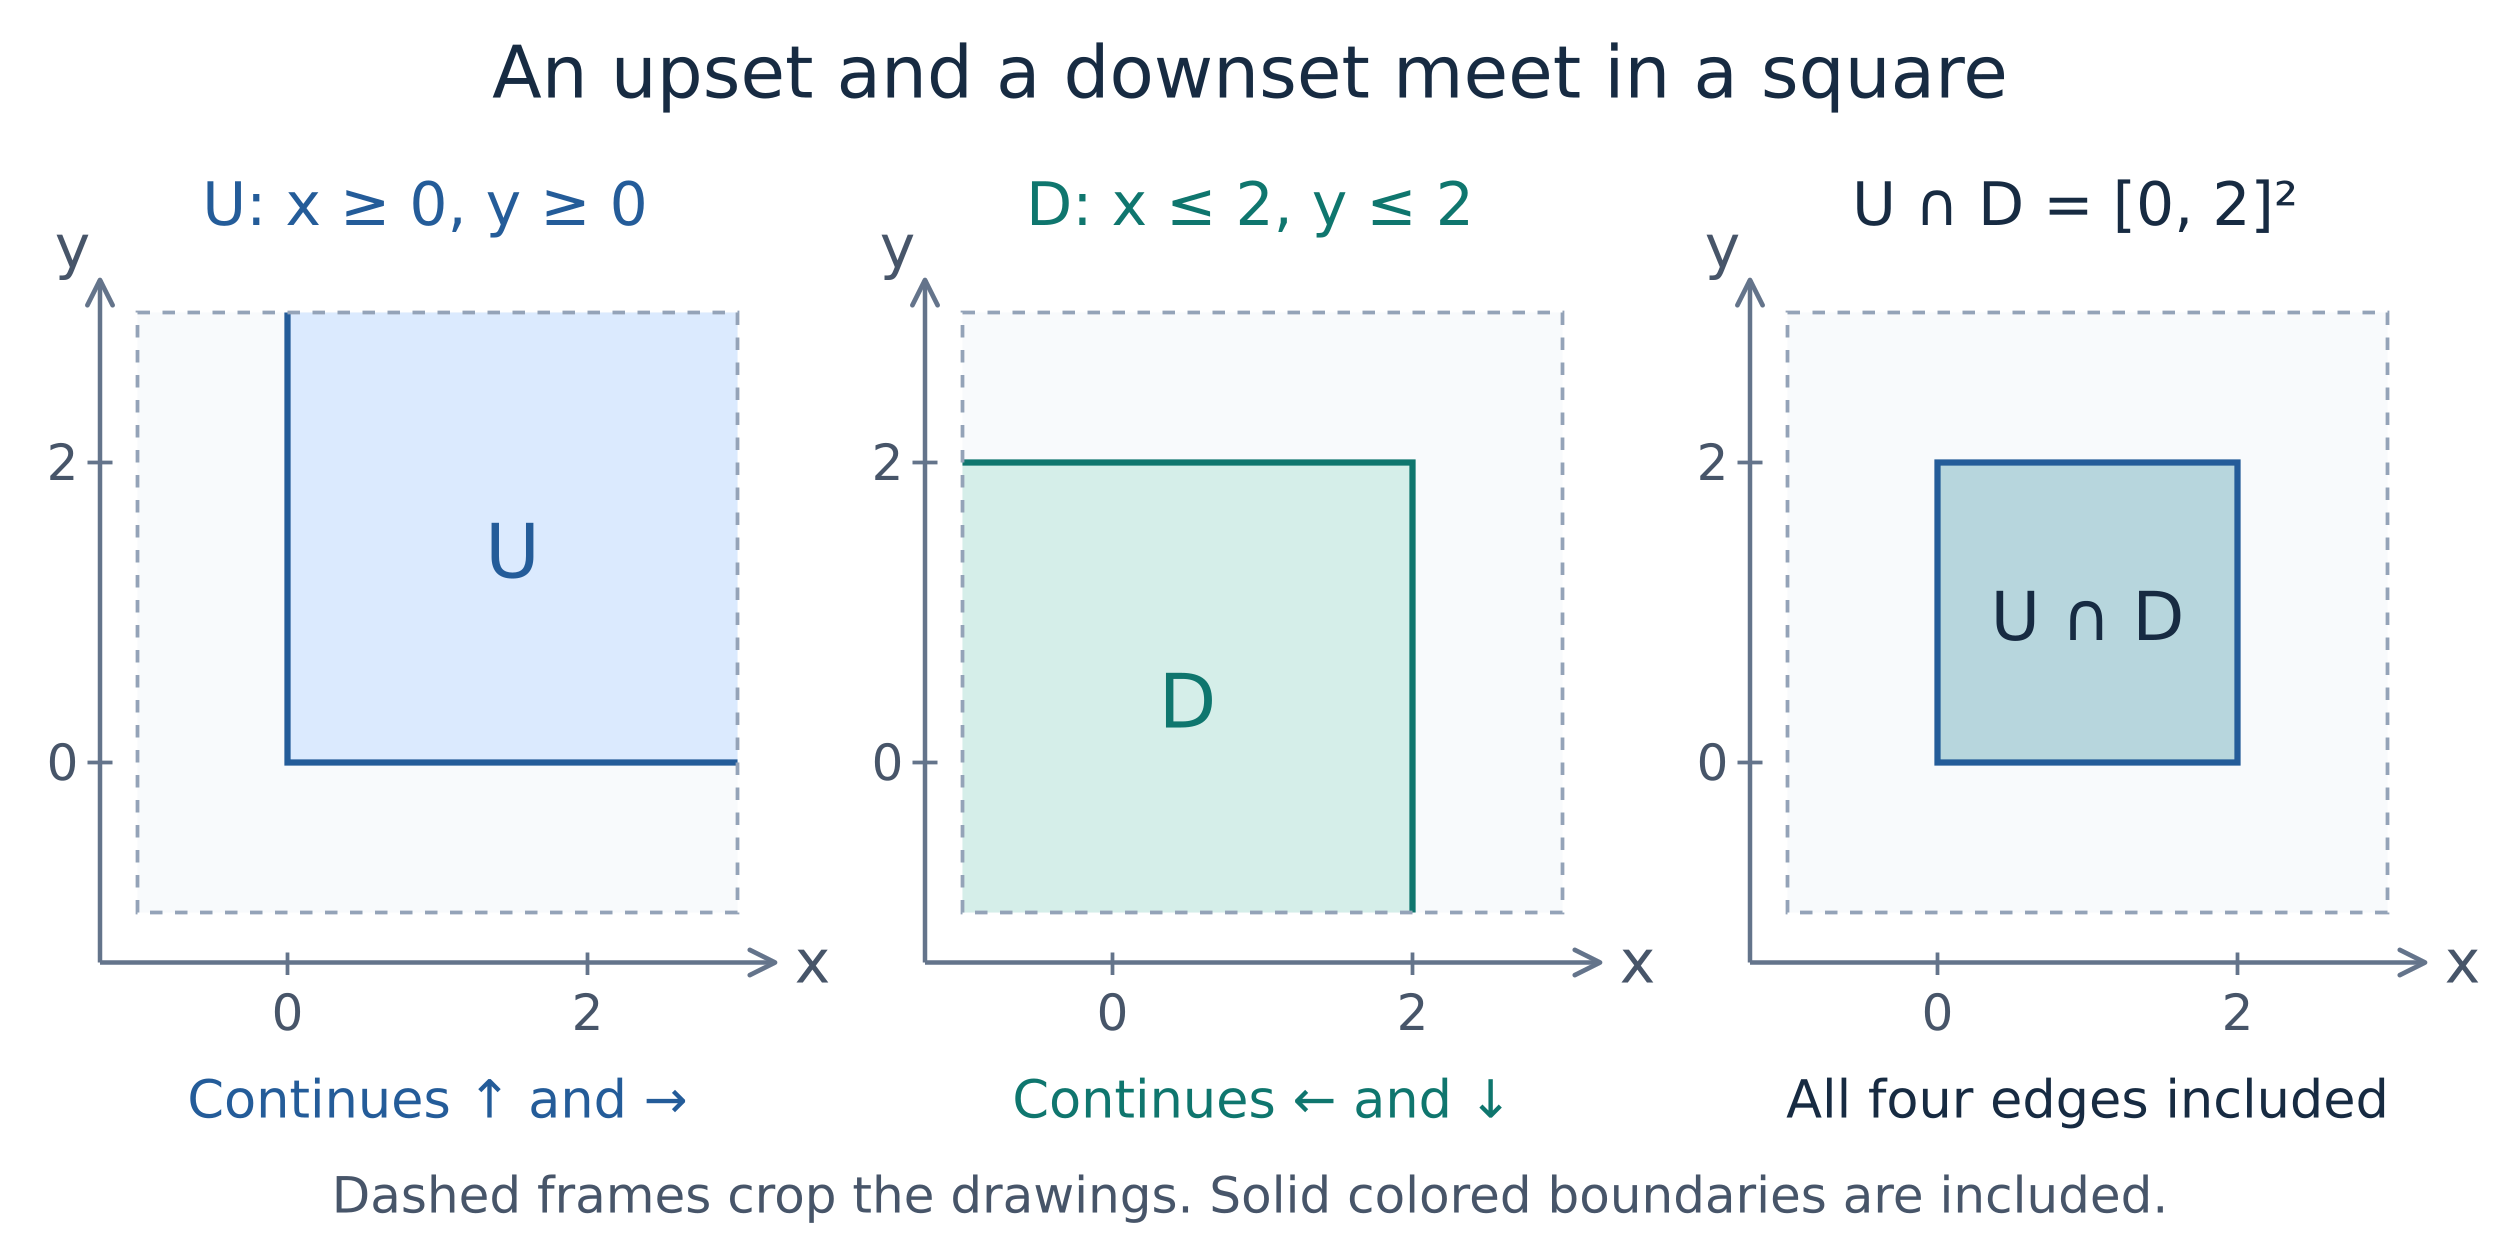
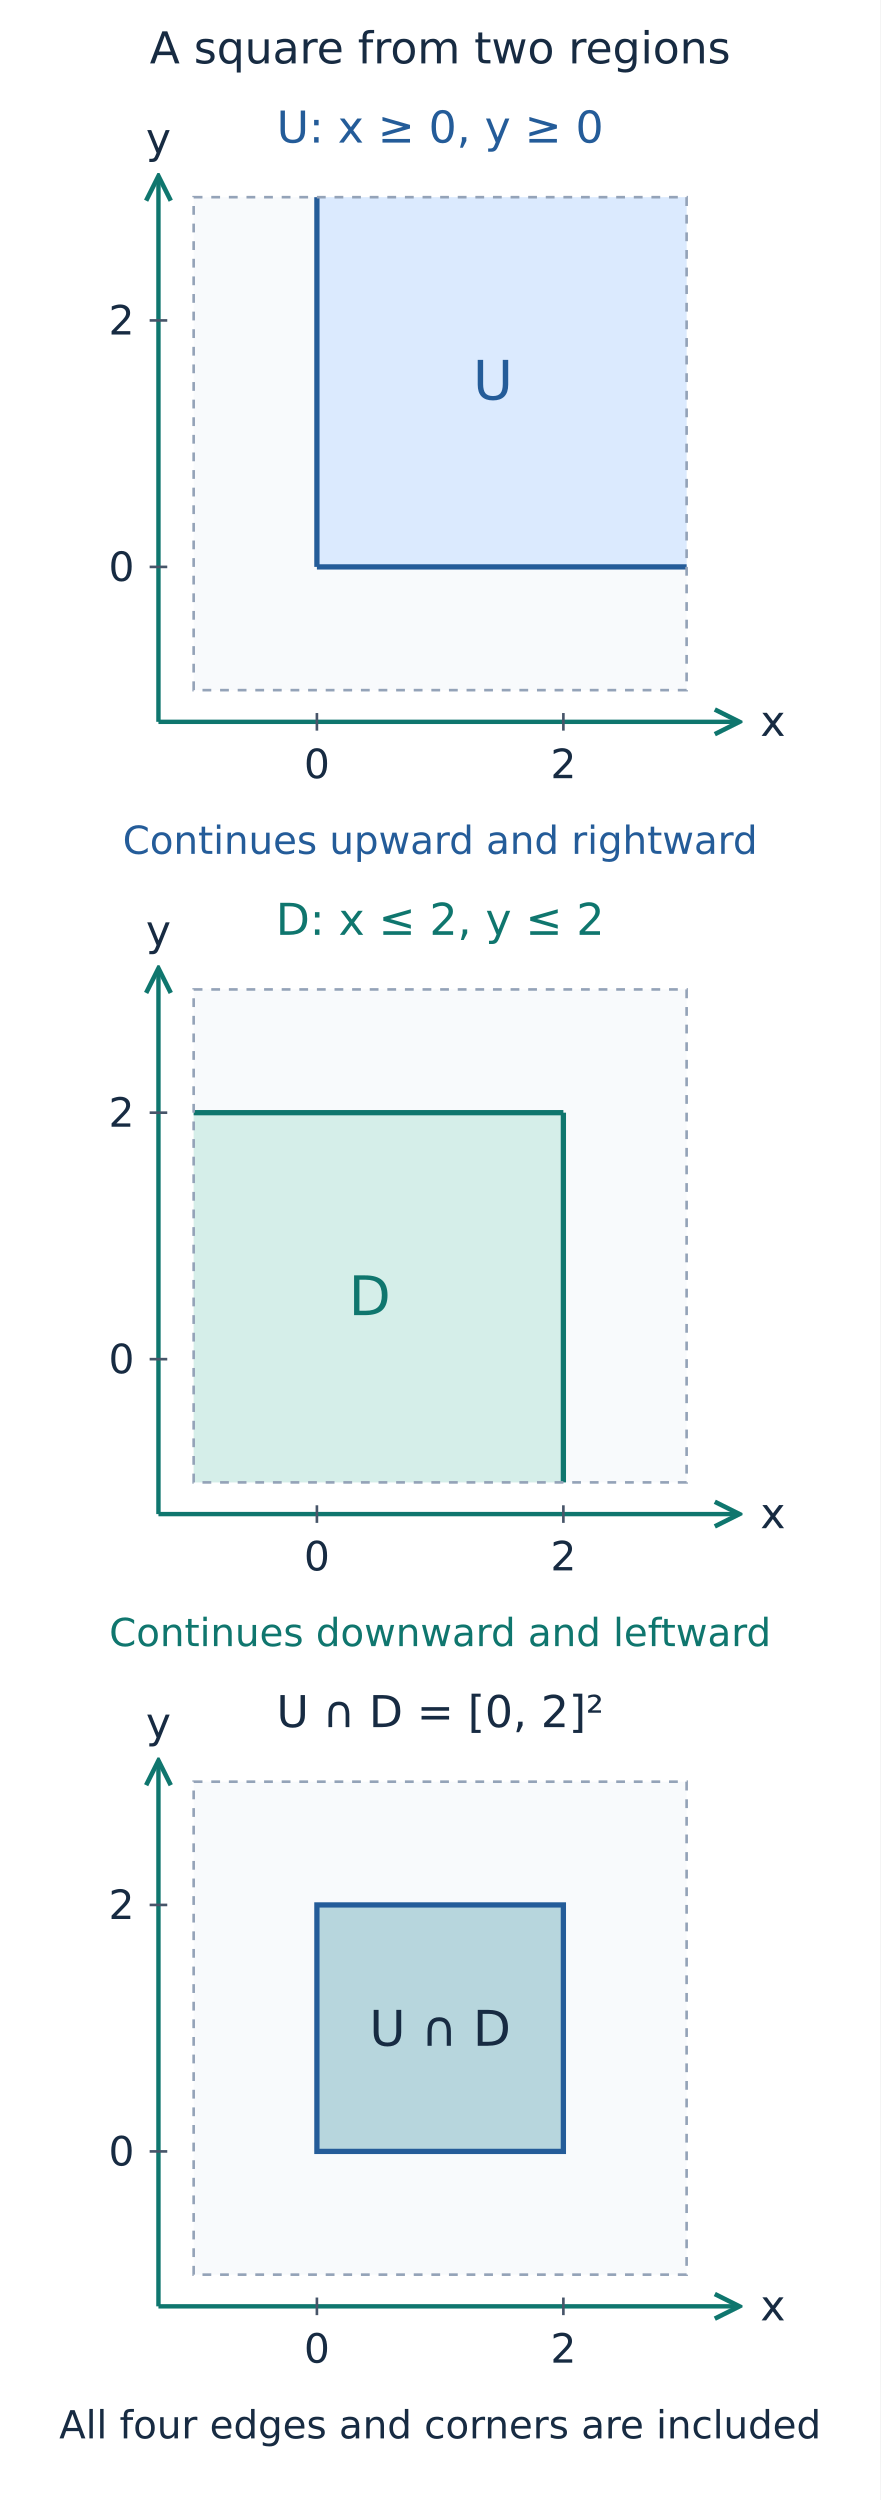
- <svg xmlns="http://www.w3.org/2000/svg" width="1000" height="500" viewBox="0 0 1000 500" role="img" aria-labelledby="title description">
+ <svg xmlns="http://www.w3.org/2000/svg" width="500" height="1420" viewBox="0 0 500 1420" role="img" aria-labelledby="title description">
  <defs>
-     <marker id="axis-arrow" viewBox="0 0 10 10" refX="9" refY="5" markerWidth="7" markerHeight="7" orient="auto">
-       <path d="M 1 1 L 9 5 L 1 9" fill="none" stroke="#64748b" stroke-width="1.5" stroke-linecap="round" stroke-linejoin="round" />
+     <marker id="arrow" viewBox="0 0 10 10" refX="9" refY="5" markerWidth="7" markerHeight="7" orient="auto">
+       <path d="M 1 1 L 9 5 L 1 9" fill="none" stroke="#0f766e" stroke-width="1.5" />
    </marker>
  </defs>
-   <rect width="1000" height="500" fill="#ffffff" />
+   <rect width="500" height="1420" fill="white" />
  <g font-family="DejaVu Sans, sans-serif" fill="#172b42" text-anchor="middle">
-     <text x="500" y="39" font-size="29">An upset and a downset meet in a square</text>
-     <g transform="translate(25 0)">
-       <text x="145" y="90" font-size="24" fill="#245c99">U: x ≥ 0, y ≥ 0</text>
-       <rect x="30" y="125" width="240" height="240" fill="#f8fafc" />
-       <rect x="90" y="125" width="180" height="180" fill="#dbeafe" />
-       <path d="M 90 125 V 305 H 270" fill="none" stroke="#245c99" stroke-width="2.5" />
-       <rect x="30" y="125" width="240" height="240" fill="none" stroke="#94a3b8" stroke-width="1.5" stroke-dasharray="5 5" />
-       <g fill="none" stroke="#64748b" stroke-width="1.8" marker-end="url(#axis-arrow)">
-         <path d="M 15 385 H 285" />
-         <path d="M 15 385 V 112" />
-       </g>
-       <g fill="none" stroke="#64748b" stroke-width="1.5">
-         <path d="M 90 381 V 390 M 210 381 V 390" />
-         <path d="M 10 305 H 20 M 10 185 H 20" />
-       </g>
-       <g font-size="20" fill="#475569">
-         <text x="90" y="412">0</text>
-         <text x="210" y="412">2</text>
-         <text x="0" y="312">0</text>
-         <text x="0" y="192">2</text>
-         <text x="300" y="393" font-size="24">x</text>
-         <text x="4" y="107" font-size="24">y</text>
-       </g>
-       <text x="180" y="231" font-size="30" fill="#245c99">U</text>
-       <text x="150" y="447" font-size="21" fill="#245c99">Continues ↑ and →</text>
-     </g>
-     <g transform="translate(355 0)">
-       <text x="145" y="90" font-size="24" fill="#0f766e">D: x ≤ 2, y ≤ 2</text>
-       <rect x="30" y="125" width="240" height="240" fill="#f8fafc" />
-       <rect x="30" y="185" width="180" height="180" fill="#d5eee9" />
-       <path d="M 30 185 H 210 V 365" fill="none" stroke="#0f766e" stroke-width="2.5" />
-       <rect x="30" y="125" width="240" height="240" fill="none" stroke="#94a3b8" stroke-width="1.5" stroke-dasharray="5 5" />
-       <g fill="none" stroke="#64748b" stroke-width="1.8" marker-end="url(#axis-arrow)">
-         <path d="M 15 385 H 285" />
-         <path d="M 15 385 V 112" />
-       </g>
-       <g fill="none" stroke="#64748b" stroke-width="1.5">
-         <path d="M 90 381 V 390 M 210 381 V 390" />
-         <path d="M 10 305 H 20 M 10 185 H 20" />
-       </g>
-       <g font-size="20" fill="#475569">
-         <text x="90" y="412">0</text>
-         <text x="210" y="412">2</text>
-         <text x="0" y="312">0</text>
-         <text x="0" y="192">2</text>
-         <text x="300" y="393" font-size="24">x</text>
-         <text x="4" y="107" font-size="24">y</text>
-       </g>
-       <text x="120" y="291" font-size="30" fill="#0f766e">D</text>
-       <text x="150" y="447" font-size="21" fill="#0f766e">Continues ← and ↓</text>
-     </g>
-     <g transform="translate(685 0)">
-       <text x="145" y="90" font-size="24">U ∩ D = [0, 2]²</text>
-       <rect x="30" y="125" width="240" height="240" fill="#f8fafc" />
-       <rect x="90" y="185" width="120" height="120" fill="#b7d6dd" stroke="#245c99" stroke-width="2.5" />
-       <rect x="30" y="125" width="240" height="240" fill="none" stroke="#94a3b8" stroke-width="1.5" stroke-dasharray="5 5" />
-       <g fill="none" stroke="#64748b" stroke-width="1.8" marker-end="url(#axis-arrow)">
-         <path d="M 15 385 H 285" />
-         <path d="M 15 385 V 112" />
-       </g>
-       <g fill="none" stroke="#64748b" stroke-width="1.5">
-         <path d="M 90 381 V 390 M 210 381 V 390" />
-         <path d="M 10 305 H 20 M 10 185 H 20" />
-       </g>
-       <g font-size="20" fill="#475569">
-         <text x="90" y="412">0</text>
-         <text x="210" y="412">2</text>
-         <text x="0" y="312">0</text>
-         <text x="0" y="192">2</text>
-         <text x="300" y="393" font-size="24">x</text>
-         <text x="4" y="107" font-size="24">y</text>
-       </g>
-       <text x="150" y="256" font-size="27">U ∩ D</text>
-       <text x="150" y="447" font-size="21">All four edges included</text>
-     </g>
-     <text x="500" y="485" font-size="20" fill="#475569">Dashed frames crop the drawings. Solid colored boundaries are included.</text>
+     <text x="250" y="36" font-size="25" fill="#172b42" text-anchor="middle">A square from two regions</text>
+     <text x="250" y="81" font-size="25" fill="#245c99" text-anchor="middle">U: x ≥ 0, y ≥ 0</text>
+     <rect x="110" y="112" width="280" height="280" fill="#f8fafc" stroke="none" stroke-width="2" rx="0" stroke-dasharray="" />
+     <rect x="180" y="112" width="210" height="210" fill="#dbeafe" stroke="none" stroke-width="2" rx="0" stroke-dasharray="" />
+     <path d="M 180 112 L 180 322" fill="none" stroke="#245c99" stroke-width="3" stroke-dasharray="" />
+     <path d="M 180 322 L 390 322" fill="none" stroke="#245c99" stroke-width="3" stroke-dasharray="" />
+     <text x="280" y="227" font-size="31" fill="#245c99" text-anchor="middle">U</text>
+     <rect x="110" y="112" width="280" height="280" fill="none" stroke="#94a3b8" stroke-width="1.5" rx="0" stroke-dasharray="5 5" />
+     <path d="M 90 410 L 420 410" fill="none" stroke="#0f766e" stroke-width="2.5" stroke-dasharray="" marker-end="url(#arrow)" />
+     <path d="M 90 410 L 90 100" fill="none" stroke="#0f766e" stroke-width="2.5" stroke-dasharray="" marker-end="url(#arrow)" />
+     <path d="M 180 405 L 180 415" fill="none" stroke="#475569" stroke-width="1.5" stroke-dasharray="" />
+     <path d="M 85 322 L 95 322" fill="none" stroke="#475569" stroke-width="1.5" stroke-dasharray="" />
+     <text x="180" y="442" font-size="23" fill="#172b42" text-anchor="middle">0</text>
+     <text x="69" y="330" font-size="23" fill="#172b42" text-anchor="middle">0</text>
+     <path d="M 320 405 L 320 415" fill="none" stroke="#475569" stroke-width="1.5" stroke-dasharray="" />
+     <path d="M 85 182 L 95 182" fill="none" stroke="#475569" stroke-width="1.5" stroke-dasharray="" />
+     <text x="320" y="442" font-size="23" fill="#172b42" text-anchor="middle">2</text>
+     <text x="69" y="190" font-size="23" fill="#172b42" text-anchor="middle">2</text>
+     <text x="439" y="418" font-size="24" fill="#172b42" text-anchor="middle">x</text>
+     <text x="90" y="87" font-size="24" fill="#172b42" text-anchor="middle">y</text>
+     <text x="250" y="485" font-size="22" fill="#245c99" text-anchor="middle">Continues upward and rightward</text>
+     <text x="250" y="531" font-size="25" fill="#0f766e" text-anchor="middle">D: x ≤ 2, y ≤ 2</text>
+     <rect x="110" y="562" width="280" height="280" fill="#f8fafc" stroke="none" stroke-width="2" rx="0" stroke-dasharray="" />
+     <rect x="110" y="632" width="210" height="210" fill="#d5eee9" stroke="none" stroke-width="2" rx="0" stroke-dasharray="" />
+     <path d="M 110 632 L 320 632" fill="none" stroke="#0f766e" stroke-width="3" stroke-dasharray="" />
+     <path d="M 320 632 L 320 842" fill="none" stroke="#0f766e" stroke-width="3" stroke-dasharray="" />
+     <text x="210" y="747" font-size="31" fill="#0f766e" text-anchor="middle">D</text>
+     <rect x="110" y="562" width="280" height="280" fill="none" stroke="#94a3b8" stroke-width="1.5" rx="0" stroke-dasharray="5 5" />
+     <path d="M 90 860 L 420 860" fill="none" stroke="#0f766e" stroke-width="2.5" stroke-dasharray="" marker-end="url(#arrow)" />
+     <path d="M 90 860 L 90 550" fill="none" stroke="#0f766e" stroke-width="2.5" stroke-dasharray="" marker-end="url(#arrow)" />
+     <path d="M 180 855 L 180 865" fill="none" stroke="#475569" stroke-width="1.5" stroke-dasharray="" />
+     <path d="M 85 772 L 95 772" fill="none" stroke="#475569" stroke-width="1.5" stroke-dasharray="" />
+     <text x="180" y="892" font-size="23" fill="#172b42" text-anchor="middle">0</text>
+     <text x="69" y="780" font-size="23" fill="#172b42" text-anchor="middle">0</text>
+     <path d="M 320 855 L 320 865" fill="none" stroke="#475569" stroke-width="1.5" stroke-dasharray="" />
+     <path d="M 85 632 L 95 632" fill="none" stroke="#475569" stroke-width="1.5" stroke-dasharray="" />
+     <text x="320" y="892" font-size="23" fill="#172b42" text-anchor="middle">2</text>
+     <text x="69" y="640" font-size="23" fill="#172b42" text-anchor="middle">2</text>
+     <text x="439" y="868" font-size="24" fill="#172b42" text-anchor="middle">x</text>
+     <text x="90" y="537" font-size="24" fill="#172b42" text-anchor="middle">y</text>
+     <text x="250" y="935" font-size="22" fill="#0f766e" text-anchor="middle">Continues downward and leftward</text>
+     <text x="250" y="981" font-size="25" fill="#172b42" text-anchor="middle">U ∩ D = [0, 2]²</text>
+     <rect x="110" y="1012" width="280" height="280" fill="#f8fafc" stroke="none" stroke-width="2" rx="0" stroke-dasharray="" />
+     <rect x="180" y="1082" width="140" height="140" fill="#b7d6dd" stroke="#245c99" stroke-width="3" rx="0" stroke-dasharray="" />
+     <text x="250" y="1162" font-size="28" fill="#172b42" text-anchor="middle">U ∩ D</text>
+     <rect x="110" y="1012" width="280" height="280" fill="none" stroke="#94a3b8" stroke-width="1.5" rx="0" stroke-dasharray="5 5" />
+     <path d="M 90 1310 L 420 1310" fill="none" stroke="#0f766e" stroke-width="2.5" stroke-dasharray="" marker-end="url(#arrow)" />
+     <path d="M 90 1310 L 90 1000" fill="none" stroke="#0f766e" stroke-width="2.5" stroke-dasharray="" marker-end="url(#arrow)" />
+     <path d="M 180 1305 L 180 1315" fill="none" stroke="#475569" stroke-width="1.5" stroke-dasharray="" />
+     <path d="M 85 1222 L 95 1222" fill="none" stroke="#475569" stroke-width="1.5" stroke-dasharray="" />
+     <text x="180" y="1342" font-size="23" fill="#172b42" text-anchor="middle">0</text>
+     <text x="69" y="1230" font-size="23" fill="#172b42" text-anchor="middle">0</text>
+     <path d="M 320 1305 L 320 1315" fill="none" stroke="#475569" stroke-width="1.5" stroke-dasharray="" />
+     <path d="M 85 1082 L 95 1082" fill="none" stroke="#475569" stroke-width="1.5" stroke-dasharray="" />
+     <text x="320" y="1342" font-size="23" fill="#172b42" text-anchor="middle">2</text>
+     <text x="69" y="1090" font-size="23" fill="#172b42" text-anchor="middle">2</text>
+     <text x="439" y="1318" font-size="24" fill="#172b42" text-anchor="middle">x</text>
+     <text x="90" y="987" font-size="24" fill="#172b42" text-anchor="middle">y</text>
+     <text x="250" y="1385" font-size="22" fill="#172b42" text-anchor="middle">All four edges and corners are included</text>
  </g>
</svg>
